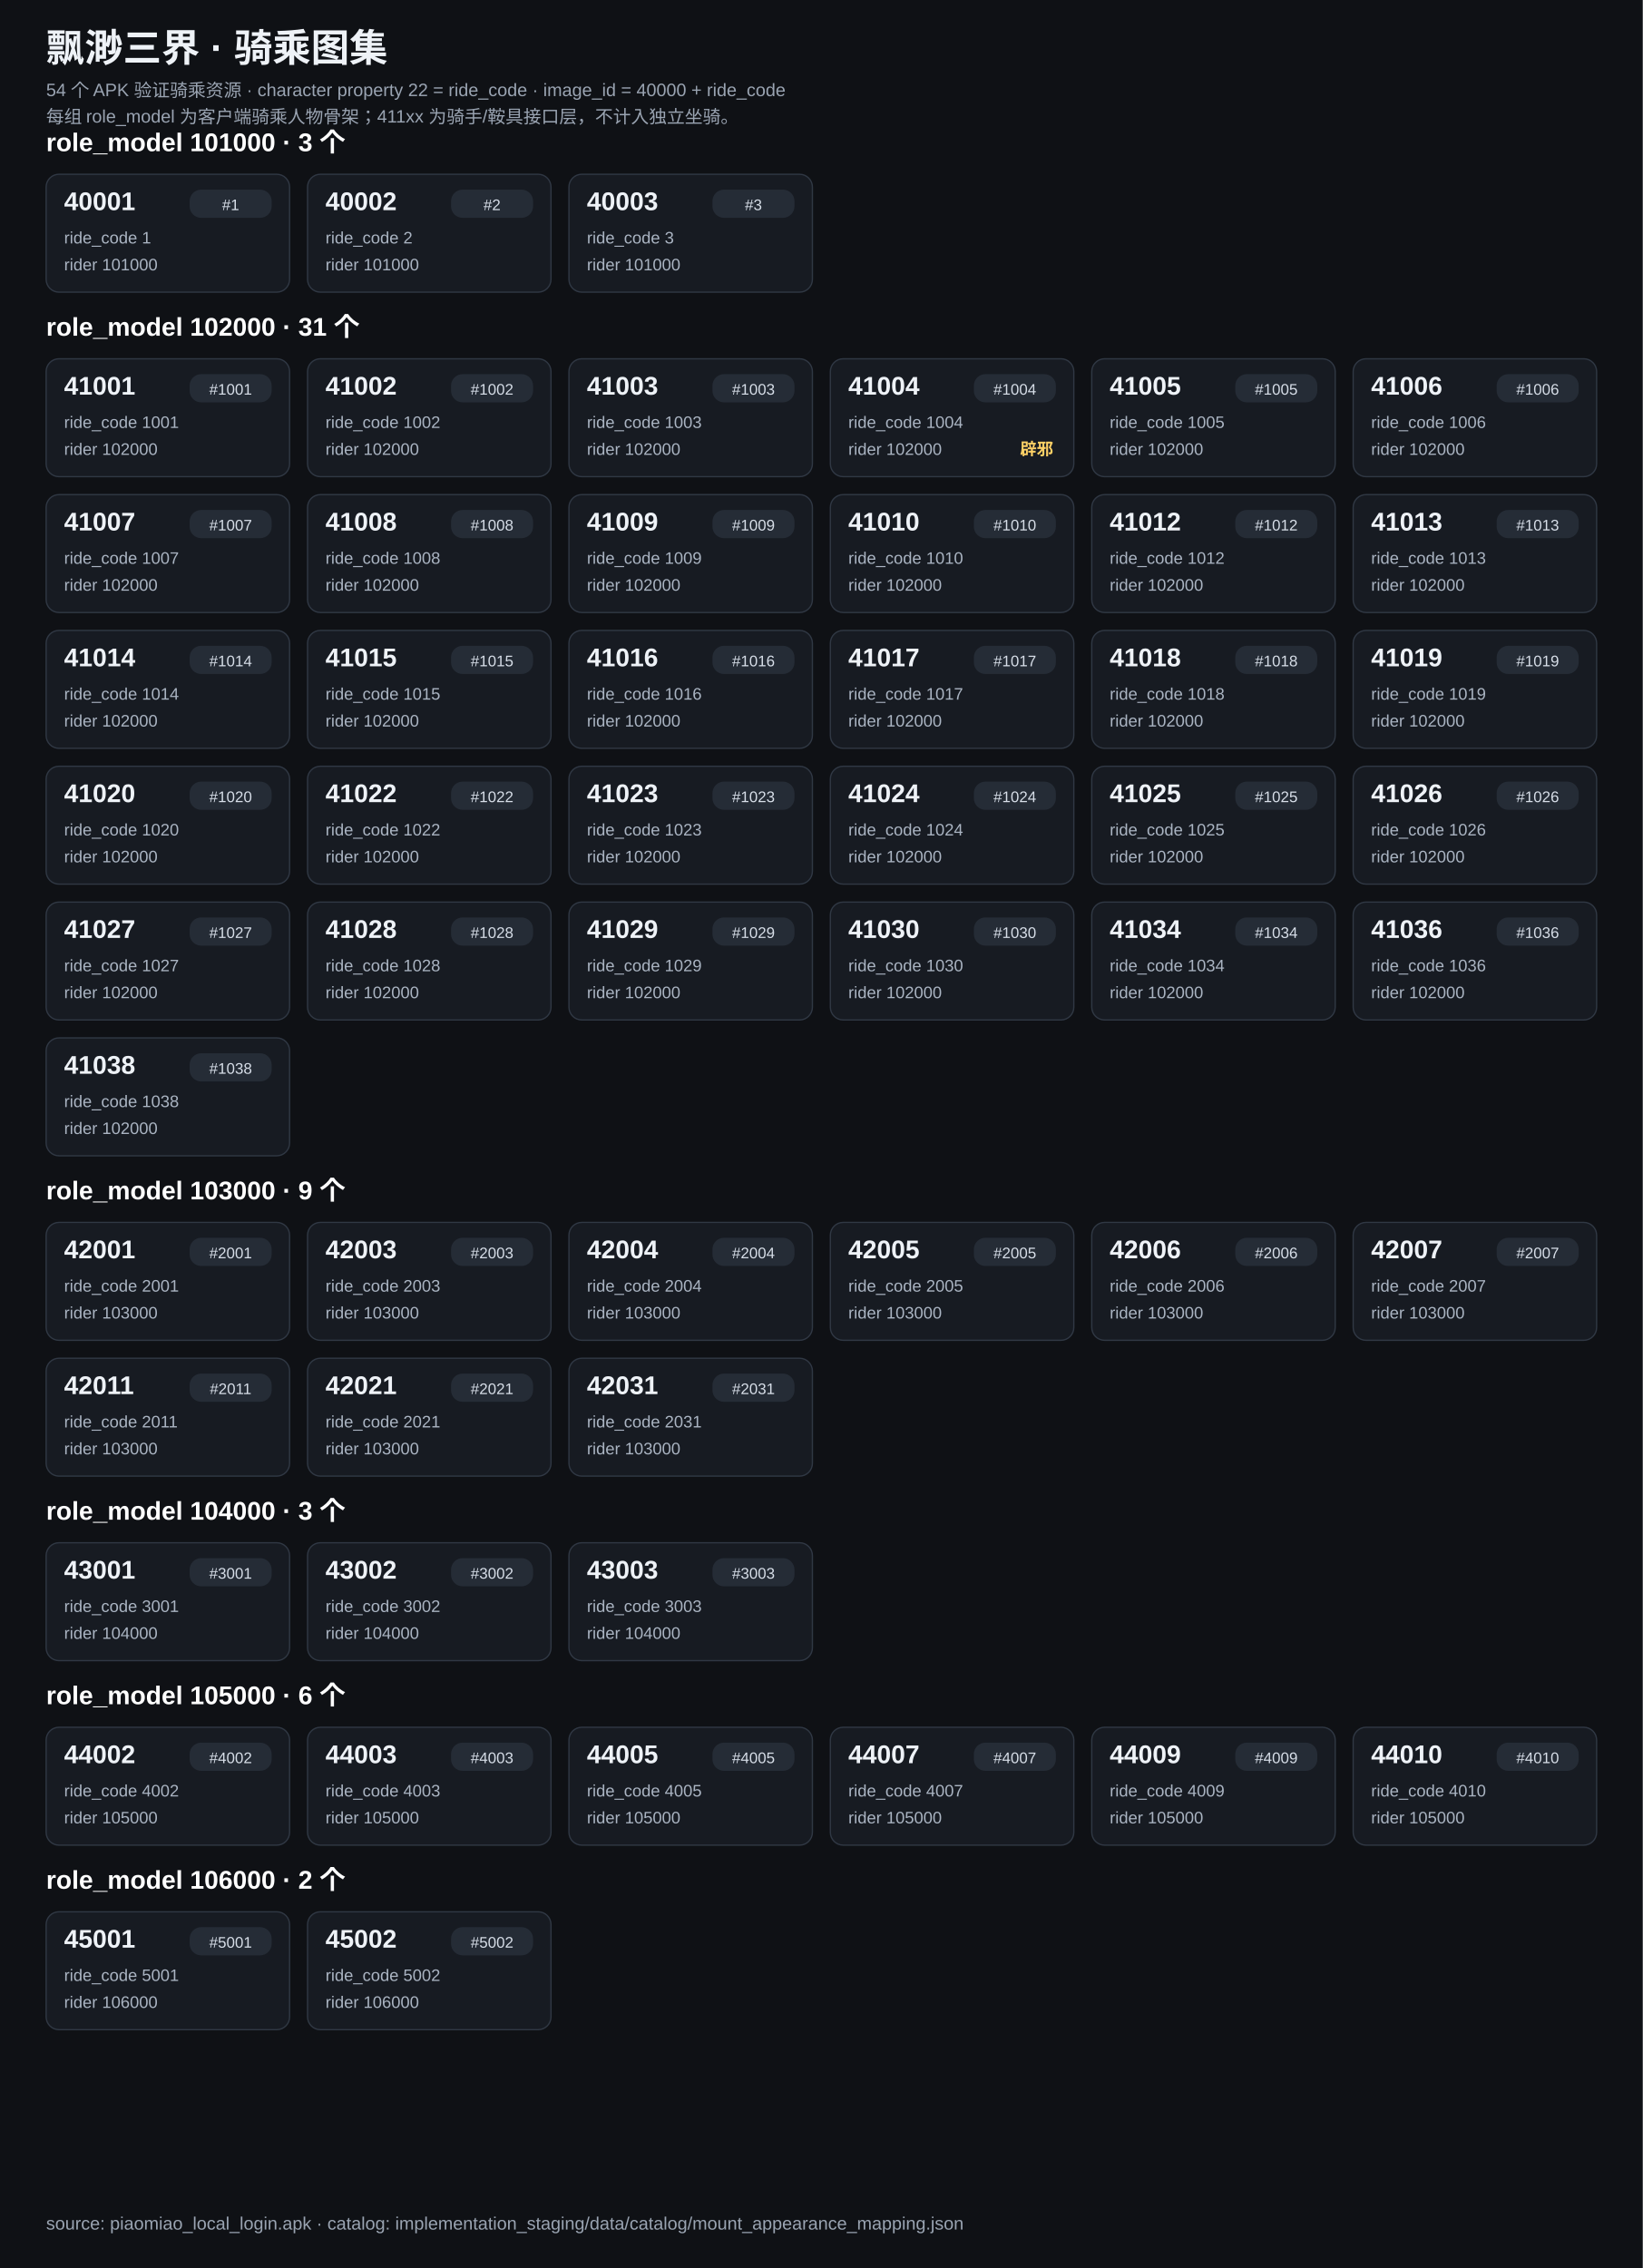
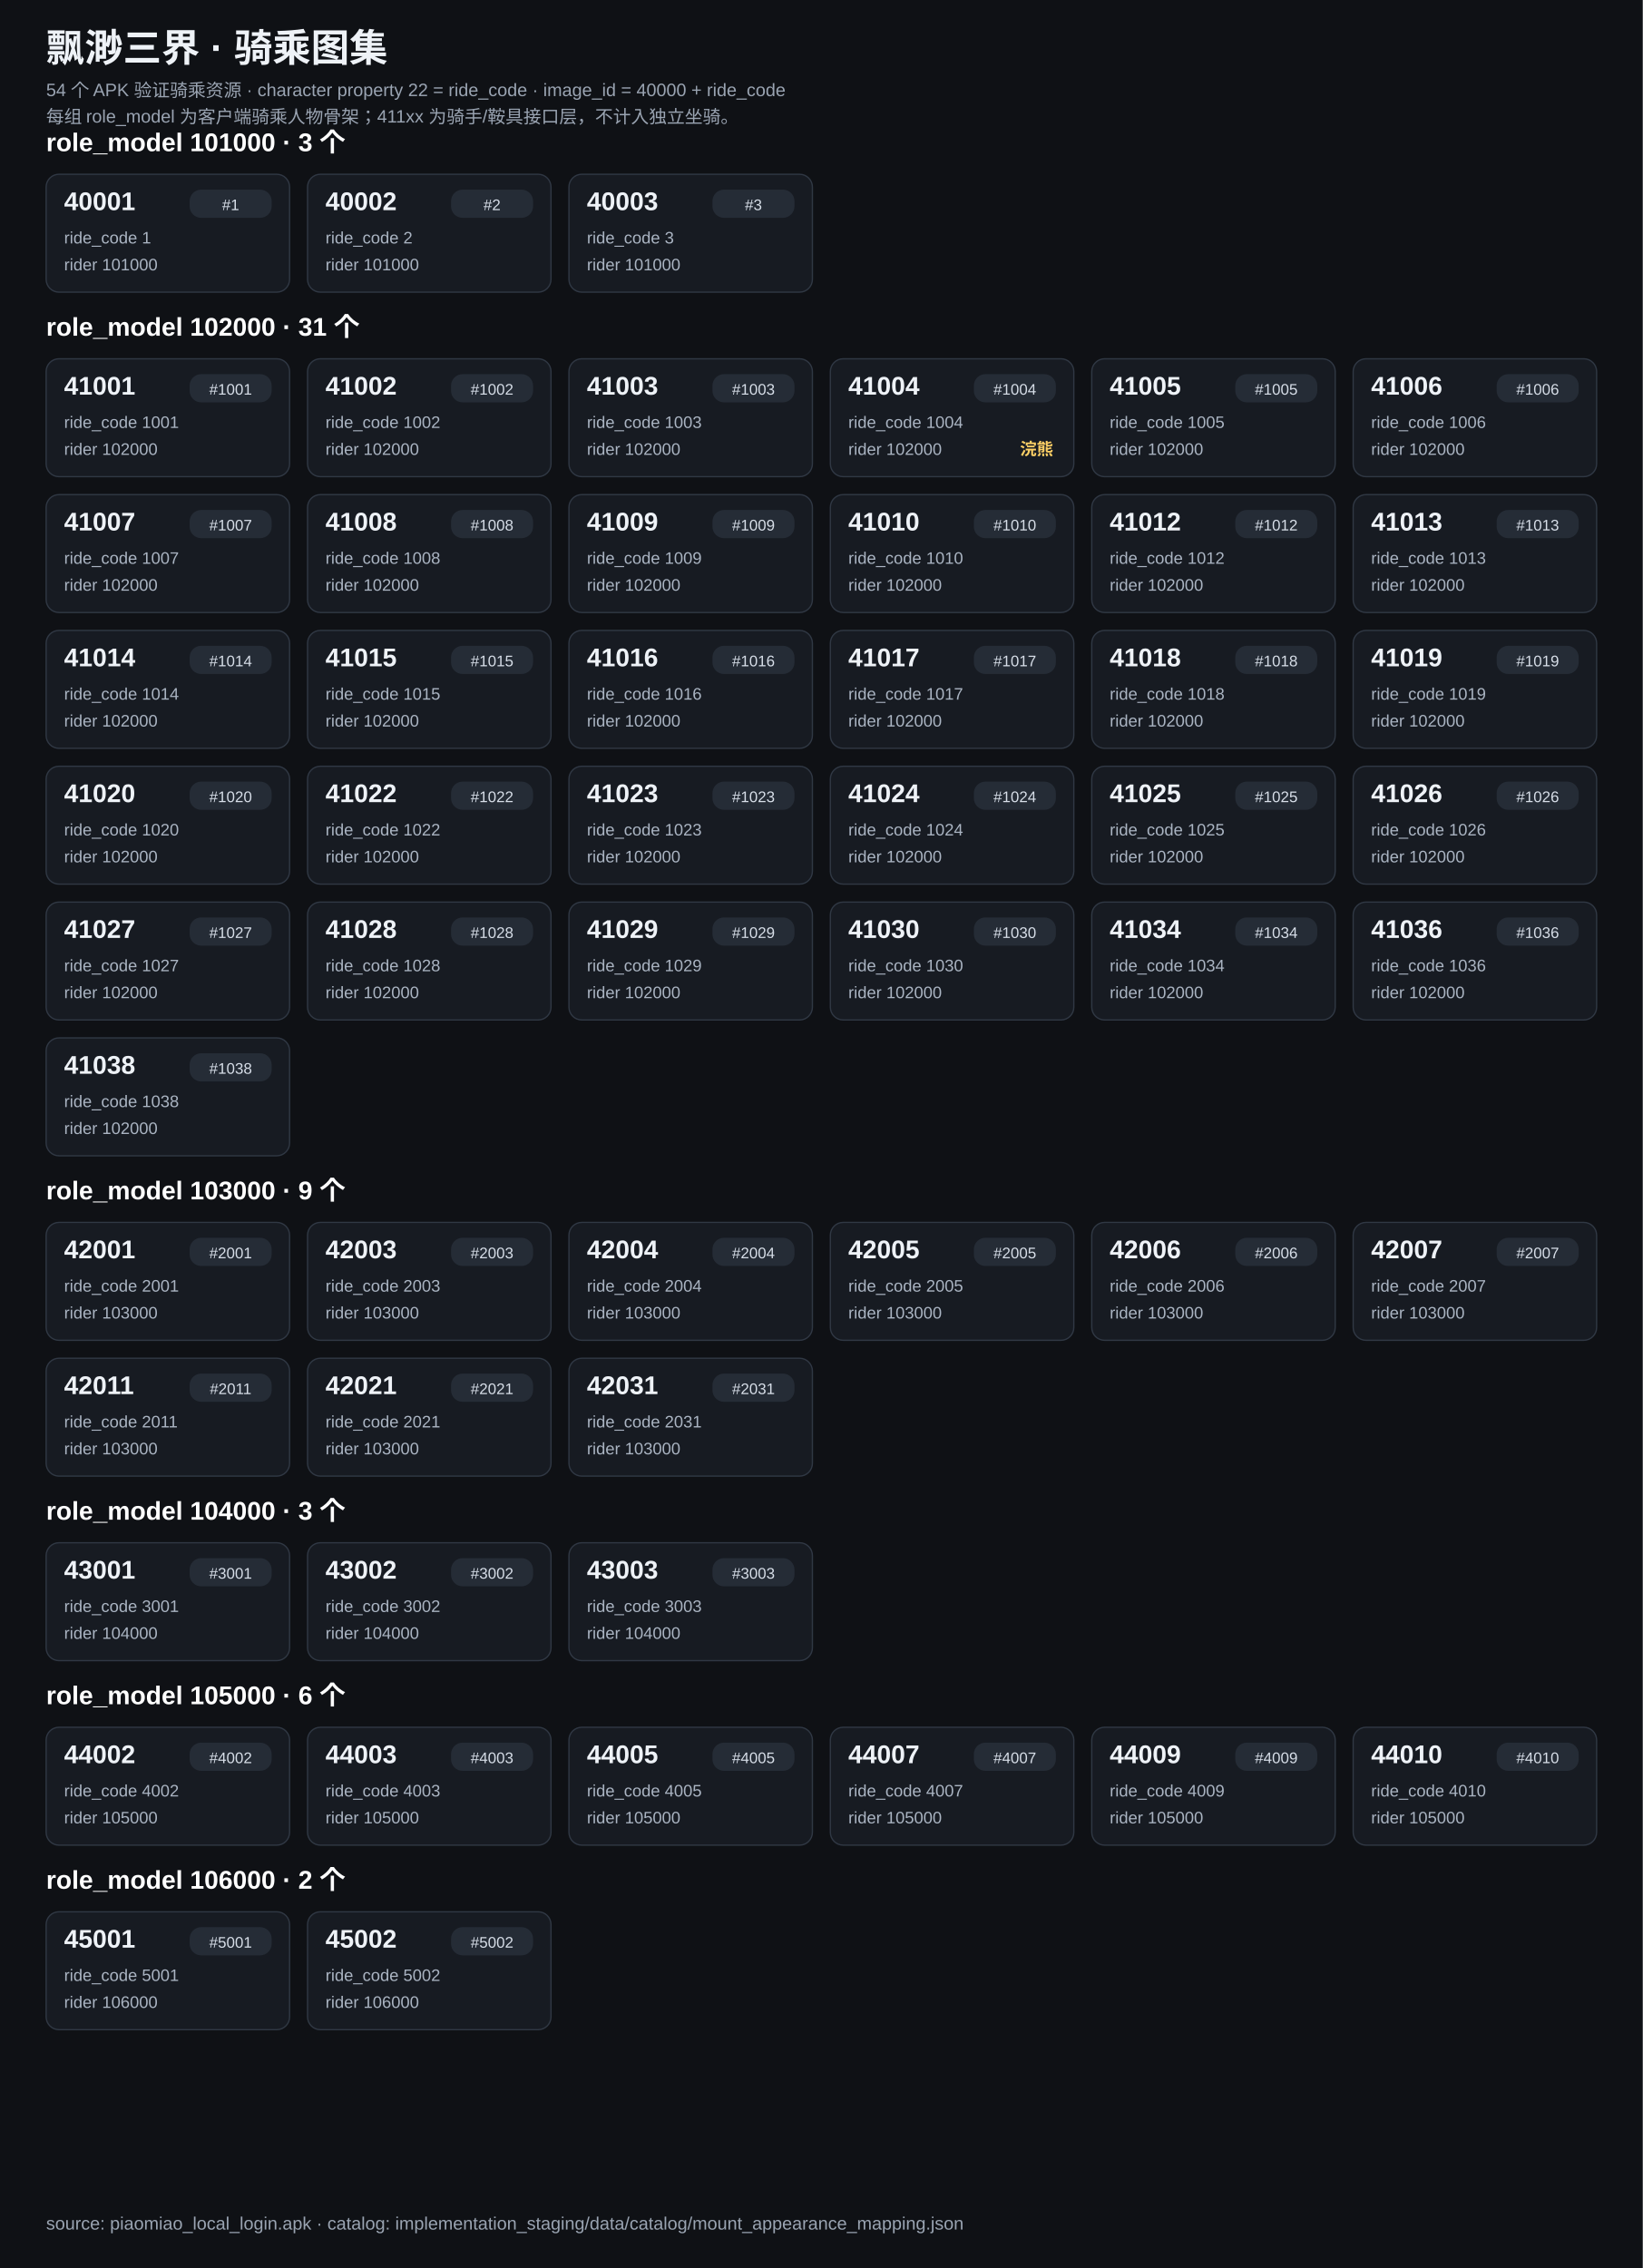
<svg xmlns="http://www.w3.org/2000/svg" width="1282" height="1770" viewBox="0 0 1282 1770">
  <rect width="100%" height="100%" fill="#0f1115" />
  <style>text{font-family:Arial,"Microsoft YaHei",sans-serif;fill:#eef2f7}.title{font-size:30px;font-weight:700}.sub{font-size:14px;fill:#9aa4b2}.family{font-size:20px;font-weight:700;fill:#ffffff}.card{fill:#171b22;stroke:#303844;stroke-width:1}.id{font-size:20px;font-weight:700}.meta{font-size:13px;fill:#aab4c2}.name{font-size:13px;fill:#ffd166;font-weight:700}.badge{fill:#252c36}.badgeText{font-size:12px;fill:#d7dee8}</style>
  <text x="36" y="48" class="title">飘渺三界 · 骑乘图集</text>
  <text x="36" y="75" class="sub">54 个 APK 验证骑乘资源 · character property 22 = ride_code · image_id = 40000 + ride_code</text>
  <text x="36" y="96" class="sub">每组 role_model 为客户端骑乘人物骨架；411xx 为骑手/鞍具接口层，不计入独立坐骑。</text>
  <text x="36" y="118" class="family">role_model 101000 · 3 个</text>
  <rect x="36" y="136" rx="10" ry="10" width="190" height="92" class="card" />
  <text x="50" y="164" class="id">40001</text>
  <rect x="148" y="148" rx="9" ry="9" width="64" height="22" class="badge" />
  <text x="180" y="164" text-anchor="middle" class="badgeText">#1</text>
  <text x="50" y="190" class="meta">ride_code 1</text>
  <text x="50" y="211" class="meta">rider 101000</text>
  <rect x="240" y="136" rx="10" ry="10" width="190" height="92" class="card" />
  <text x="254" y="164" class="id">40002</text>
  <rect x="352" y="148" rx="9" ry="9" width="64" height="22" class="badge" />
  <text x="384" y="164" text-anchor="middle" class="badgeText">#2</text>
  <text x="254" y="190" class="meta">ride_code 2</text>
  <text x="254" y="211" class="meta">rider 101000</text>
  <rect x="444" y="136" rx="10" ry="10" width="190" height="92" class="card" />
  <text x="458" y="164" class="id">40003</text>
  <rect x="556" y="148" rx="9" ry="9" width="64" height="22" class="badge" />
  <text x="588" y="164" text-anchor="middle" class="badgeText">#3</text>
  <text x="458" y="190" class="meta">ride_code 3</text>
  <text x="458" y="211" class="meta">rider 101000</text>
  <text x="36" y="262" class="family">role_model 102000 · 31 个</text>
  <rect x="36" y="280" rx="10" ry="10" width="190" height="92" class="card" />
  <text x="50" y="308" class="id">41001</text>
  <rect x="148" y="292" rx="9" ry="9" width="64" height="22" class="badge" />
  <text x="180" y="308" text-anchor="middle" class="badgeText">#1001</text>
  <text x="50" y="334" class="meta">ride_code 1001</text>
  <text x="50" y="355" class="meta">rider 102000</text>
  <rect x="240" y="280" rx="10" ry="10" width="190" height="92" class="card" />
  <text x="254" y="308" class="id">41002</text>
  <rect x="352" y="292" rx="9" ry="9" width="64" height="22" class="badge" />
  <text x="384" y="308" text-anchor="middle" class="badgeText">#1002</text>
  <text x="254" y="334" class="meta">ride_code 1002</text>
  <text x="254" y="355" class="meta">rider 102000</text>
  <rect x="444" y="280" rx="10" ry="10" width="190" height="92" class="card" />
  <text x="458" y="308" class="id">41003</text>
  <rect x="556" y="292" rx="9" ry="9" width="64" height="22" class="badge" />
  <text x="588" y="308" text-anchor="middle" class="badgeText">#1003</text>
  <text x="458" y="334" class="meta">ride_code 1003</text>
  <text x="458" y="355" class="meta">rider 102000</text>
  <rect x="648" y="280" rx="10" ry="10" width="190" height="92" class="card" />
  <text x="662" y="308" class="id">41004</text>
  <rect x="760" y="292" rx="9" ry="9" width="64" height="22" class="badge" />
  <text x="792" y="308" text-anchor="middle" class="badgeText">#1004</text>
  <text x="662" y="334" class="meta">ride_code 1004</text>
  <text x="662" y="355" class="meta">rider 102000</text>
-   <text x="822" y="355" text-anchor="end" class="name">辟邪</text>
+   <text x="822" y="355" text-anchor="end" class="name">浣熊</text>
  <rect x="852" y="280" rx="10" ry="10" width="190" height="92" class="card" />
  <text x="866" y="308" class="id">41005</text>
  <rect x="964" y="292" rx="9" ry="9" width="64" height="22" class="badge" />
  <text x="996" y="308" text-anchor="middle" class="badgeText">#1005</text>
  <text x="866" y="334" class="meta">ride_code 1005</text>
  <text x="866" y="355" class="meta">rider 102000</text>
  <rect x="1056" y="280" rx="10" ry="10" width="190" height="92" class="card" />
  <text x="1070" y="308" class="id">41006</text>
  <rect x="1168" y="292" rx="9" ry="9" width="64" height="22" class="badge" />
  <text x="1200" y="308" text-anchor="middle" class="badgeText">#1006</text>
  <text x="1070" y="334" class="meta">ride_code 1006</text>
  <text x="1070" y="355" class="meta">rider 102000</text>
  <rect x="36" y="386" rx="10" ry="10" width="190" height="92" class="card" />
  <text x="50" y="414" class="id">41007</text>
  <rect x="148" y="398" rx="9" ry="9" width="64" height="22" class="badge" />
  <text x="180" y="414" text-anchor="middle" class="badgeText">#1007</text>
  <text x="50" y="440" class="meta">ride_code 1007</text>
  <text x="50" y="461" class="meta">rider 102000</text>
  <rect x="240" y="386" rx="10" ry="10" width="190" height="92" class="card" />
  <text x="254" y="414" class="id">41008</text>
  <rect x="352" y="398" rx="9" ry="9" width="64" height="22" class="badge" />
  <text x="384" y="414" text-anchor="middle" class="badgeText">#1008</text>
  <text x="254" y="440" class="meta">ride_code 1008</text>
  <text x="254" y="461" class="meta">rider 102000</text>
  <rect x="444" y="386" rx="10" ry="10" width="190" height="92" class="card" />
  <text x="458" y="414" class="id">41009</text>
  <rect x="556" y="398" rx="9" ry="9" width="64" height="22" class="badge" />
  <text x="588" y="414" text-anchor="middle" class="badgeText">#1009</text>
  <text x="458" y="440" class="meta">ride_code 1009</text>
  <text x="458" y="461" class="meta">rider 102000</text>
  <rect x="648" y="386" rx="10" ry="10" width="190" height="92" class="card" />
  <text x="662" y="414" class="id">41010</text>
  <rect x="760" y="398" rx="9" ry="9" width="64" height="22" class="badge" />
  <text x="792" y="414" text-anchor="middle" class="badgeText">#1010</text>
  <text x="662" y="440" class="meta">ride_code 1010</text>
  <text x="662" y="461" class="meta">rider 102000</text>
  <rect x="852" y="386" rx="10" ry="10" width="190" height="92" class="card" />
  <text x="866" y="414" class="id">41012</text>
  <rect x="964" y="398" rx="9" ry="9" width="64" height="22" class="badge" />
  <text x="996" y="414" text-anchor="middle" class="badgeText">#1012</text>
  <text x="866" y="440" class="meta">ride_code 1012</text>
  <text x="866" y="461" class="meta">rider 102000</text>
  <rect x="1056" y="386" rx="10" ry="10" width="190" height="92" class="card" />
  <text x="1070" y="414" class="id">41013</text>
  <rect x="1168" y="398" rx="9" ry="9" width="64" height="22" class="badge" />
  <text x="1200" y="414" text-anchor="middle" class="badgeText">#1013</text>
  <text x="1070" y="440" class="meta">ride_code 1013</text>
  <text x="1070" y="461" class="meta">rider 102000</text>
  <rect x="36" y="492" rx="10" ry="10" width="190" height="92" class="card" />
  <text x="50" y="520" class="id">41014</text>
  <rect x="148" y="504" rx="9" ry="9" width="64" height="22" class="badge" />
  <text x="180" y="520" text-anchor="middle" class="badgeText">#1014</text>
  <text x="50" y="546" class="meta">ride_code 1014</text>
  <text x="50" y="567" class="meta">rider 102000</text>
  <rect x="240" y="492" rx="10" ry="10" width="190" height="92" class="card" />
  <text x="254" y="520" class="id">41015</text>
  <rect x="352" y="504" rx="9" ry="9" width="64" height="22" class="badge" />
  <text x="384" y="520" text-anchor="middle" class="badgeText">#1015</text>
  <text x="254" y="546" class="meta">ride_code 1015</text>
  <text x="254" y="567" class="meta">rider 102000</text>
  <rect x="444" y="492" rx="10" ry="10" width="190" height="92" class="card" />
  <text x="458" y="520" class="id">41016</text>
  <rect x="556" y="504" rx="9" ry="9" width="64" height="22" class="badge" />
  <text x="588" y="520" text-anchor="middle" class="badgeText">#1016</text>
  <text x="458" y="546" class="meta">ride_code 1016</text>
  <text x="458" y="567" class="meta">rider 102000</text>
  <rect x="648" y="492" rx="10" ry="10" width="190" height="92" class="card" />
  <text x="662" y="520" class="id">41017</text>
  <rect x="760" y="504" rx="9" ry="9" width="64" height="22" class="badge" />
  <text x="792" y="520" text-anchor="middle" class="badgeText">#1017</text>
  <text x="662" y="546" class="meta">ride_code 1017</text>
  <text x="662" y="567" class="meta">rider 102000</text>
  <rect x="852" y="492" rx="10" ry="10" width="190" height="92" class="card" />
  <text x="866" y="520" class="id">41018</text>
  <rect x="964" y="504" rx="9" ry="9" width="64" height="22" class="badge" />
  <text x="996" y="520" text-anchor="middle" class="badgeText">#1018</text>
  <text x="866" y="546" class="meta">ride_code 1018</text>
  <text x="866" y="567" class="meta">rider 102000</text>
  <rect x="1056" y="492" rx="10" ry="10" width="190" height="92" class="card" />
  <text x="1070" y="520" class="id">41019</text>
  <rect x="1168" y="504" rx="9" ry="9" width="64" height="22" class="badge" />
  <text x="1200" y="520" text-anchor="middle" class="badgeText">#1019</text>
  <text x="1070" y="546" class="meta">ride_code 1019</text>
  <text x="1070" y="567" class="meta">rider 102000</text>
  <rect x="36" y="598" rx="10" ry="10" width="190" height="92" class="card" />
  <text x="50" y="626" class="id">41020</text>
  <rect x="148" y="610" rx="9" ry="9" width="64" height="22" class="badge" />
  <text x="180" y="626" text-anchor="middle" class="badgeText">#1020</text>
  <text x="50" y="652" class="meta">ride_code 1020</text>
  <text x="50" y="673" class="meta">rider 102000</text>
  <rect x="240" y="598" rx="10" ry="10" width="190" height="92" class="card" />
  <text x="254" y="626" class="id">41022</text>
  <rect x="352" y="610" rx="9" ry="9" width="64" height="22" class="badge" />
  <text x="384" y="626" text-anchor="middle" class="badgeText">#1022</text>
  <text x="254" y="652" class="meta">ride_code 1022</text>
  <text x="254" y="673" class="meta">rider 102000</text>
  <rect x="444" y="598" rx="10" ry="10" width="190" height="92" class="card" />
  <text x="458" y="626" class="id">41023</text>
  <rect x="556" y="610" rx="9" ry="9" width="64" height="22" class="badge" />
  <text x="588" y="626" text-anchor="middle" class="badgeText">#1023</text>
  <text x="458" y="652" class="meta">ride_code 1023</text>
  <text x="458" y="673" class="meta">rider 102000</text>
  <rect x="648" y="598" rx="10" ry="10" width="190" height="92" class="card" />
  <text x="662" y="626" class="id">41024</text>
  <rect x="760" y="610" rx="9" ry="9" width="64" height="22" class="badge" />
  <text x="792" y="626" text-anchor="middle" class="badgeText">#1024</text>
  <text x="662" y="652" class="meta">ride_code 1024</text>
  <text x="662" y="673" class="meta">rider 102000</text>
  <rect x="852" y="598" rx="10" ry="10" width="190" height="92" class="card" />
  <text x="866" y="626" class="id">41025</text>
  <rect x="964" y="610" rx="9" ry="9" width="64" height="22" class="badge" />
  <text x="996" y="626" text-anchor="middle" class="badgeText">#1025</text>
  <text x="866" y="652" class="meta">ride_code 1025</text>
  <text x="866" y="673" class="meta">rider 102000</text>
  <rect x="1056" y="598" rx="10" ry="10" width="190" height="92" class="card" />
  <text x="1070" y="626" class="id">41026</text>
  <rect x="1168" y="610" rx="9" ry="9" width="64" height="22" class="badge" />
  <text x="1200" y="626" text-anchor="middle" class="badgeText">#1026</text>
  <text x="1070" y="652" class="meta">ride_code 1026</text>
  <text x="1070" y="673" class="meta">rider 102000</text>
  <rect x="36" y="704" rx="10" ry="10" width="190" height="92" class="card" />
  <text x="50" y="732" class="id">41027</text>
  <rect x="148" y="716" rx="9" ry="9" width="64" height="22" class="badge" />
  <text x="180" y="732" text-anchor="middle" class="badgeText">#1027</text>
  <text x="50" y="758" class="meta">ride_code 1027</text>
  <text x="50" y="779" class="meta">rider 102000</text>
  <rect x="240" y="704" rx="10" ry="10" width="190" height="92" class="card" />
  <text x="254" y="732" class="id">41028</text>
  <rect x="352" y="716" rx="9" ry="9" width="64" height="22" class="badge" />
  <text x="384" y="732" text-anchor="middle" class="badgeText">#1028</text>
  <text x="254" y="758" class="meta">ride_code 1028</text>
  <text x="254" y="779" class="meta">rider 102000</text>
  <rect x="444" y="704" rx="10" ry="10" width="190" height="92" class="card" />
  <text x="458" y="732" class="id">41029</text>
  <rect x="556" y="716" rx="9" ry="9" width="64" height="22" class="badge" />
  <text x="588" y="732" text-anchor="middle" class="badgeText">#1029</text>
  <text x="458" y="758" class="meta">ride_code 1029</text>
  <text x="458" y="779" class="meta">rider 102000</text>
  <rect x="648" y="704" rx="10" ry="10" width="190" height="92" class="card" />
  <text x="662" y="732" class="id">41030</text>
  <rect x="760" y="716" rx="9" ry="9" width="64" height="22" class="badge" />
  <text x="792" y="732" text-anchor="middle" class="badgeText">#1030</text>
  <text x="662" y="758" class="meta">ride_code 1030</text>
  <text x="662" y="779" class="meta">rider 102000</text>
  <rect x="852" y="704" rx="10" ry="10" width="190" height="92" class="card" />
  <text x="866" y="732" class="id">41034</text>
  <rect x="964" y="716" rx="9" ry="9" width="64" height="22" class="badge" />
  <text x="996" y="732" text-anchor="middle" class="badgeText">#1034</text>
  <text x="866" y="758" class="meta">ride_code 1034</text>
  <text x="866" y="779" class="meta">rider 102000</text>
  <rect x="1056" y="704" rx="10" ry="10" width="190" height="92" class="card" />
  <text x="1070" y="732" class="id">41036</text>
  <rect x="1168" y="716" rx="9" ry="9" width="64" height="22" class="badge" />
  <text x="1200" y="732" text-anchor="middle" class="badgeText">#1036</text>
  <text x="1070" y="758" class="meta">ride_code 1036</text>
  <text x="1070" y="779" class="meta">rider 102000</text>
  <rect x="36" y="810" rx="10" ry="10" width="190" height="92" class="card" />
  <text x="50" y="838" class="id">41038</text>
  <rect x="148" y="822" rx="9" ry="9" width="64" height="22" class="badge" />
  <text x="180" y="838" text-anchor="middle" class="badgeText">#1038</text>
  <text x="50" y="864" class="meta">ride_code 1038</text>
  <text x="50" y="885" class="meta">rider 102000</text>
  <text x="36" y="936" class="family">role_model 103000 · 9 个</text>
  <rect x="36" y="954" rx="10" ry="10" width="190" height="92" class="card" />
  <text x="50" y="982" class="id">42001</text>
  <rect x="148" y="966" rx="9" ry="9" width="64" height="22" class="badge" />
  <text x="180" y="982" text-anchor="middle" class="badgeText">#2001</text>
  <text x="50" y="1008" class="meta">ride_code 2001</text>
  <text x="50" y="1029" class="meta">rider 103000</text>
  <rect x="240" y="954" rx="10" ry="10" width="190" height="92" class="card" />
  <text x="254" y="982" class="id">42003</text>
  <rect x="352" y="966" rx="9" ry="9" width="64" height="22" class="badge" />
  <text x="384" y="982" text-anchor="middle" class="badgeText">#2003</text>
  <text x="254" y="1008" class="meta">ride_code 2003</text>
  <text x="254" y="1029" class="meta">rider 103000</text>
  <rect x="444" y="954" rx="10" ry="10" width="190" height="92" class="card" />
  <text x="458" y="982" class="id">42004</text>
  <rect x="556" y="966" rx="9" ry="9" width="64" height="22" class="badge" />
  <text x="588" y="982" text-anchor="middle" class="badgeText">#2004</text>
  <text x="458" y="1008" class="meta">ride_code 2004</text>
  <text x="458" y="1029" class="meta">rider 103000</text>
  <rect x="648" y="954" rx="10" ry="10" width="190" height="92" class="card" />
  <text x="662" y="982" class="id">42005</text>
  <rect x="760" y="966" rx="9" ry="9" width="64" height="22" class="badge" />
  <text x="792" y="982" text-anchor="middle" class="badgeText">#2005</text>
  <text x="662" y="1008" class="meta">ride_code 2005</text>
  <text x="662" y="1029" class="meta">rider 103000</text>
  <rect x="852" y="954" rx="10" ry="10" width="190" height="92" class="card" />
  <text x="866" y="982" class="id">42006</text>
  <rect x="964" y="966" rx="9" ry="9" width="64" height="22" class="badge" />
  <text x="996" y="982" text-anchor="middle" class="badgeText">#2006</text>
  <text x="866" y="1008" class="meta">ride_code 2006</text>
  <text x="866" y="1029" class="meta">rider 103000</text>
  <rect x="1056" y="954" rx="10" ry="10" width="190" height="92" class="card" />
  <text x="1070" y="982" class="id">42007</text>
  <rect x="1168" y="966" rx="9" ry="9" width="64" height="22" class="badge" />
  <text x="1200" y="982" text-anchor="middle" class="badgeText">#2007</text>
  <text x="1070" y="1008" class="meta">ride_code 2007</text>
  <text x="1070" y="1029" class="meta">rider 103000</text>
  <rect x="36" y="1060" rx="10" ry="10" width="190" height="92" class="card" />
  <text x="50" y="1088" class="id">42011</text>
  <rect x="148" y="1072" rx="9" ry="9" width="64" height="22" class="badge" />
  <text x="180" y="1088" text-anchor="middle" class="badgeText">#2011</text>
  <text x="50" y="1114" class="meta">ride_code 2011</text>
  <text x="50" y="1135" class="meta">rider 103000</text>
  <rect x="240" y="1060" rx="10" ry="10" width="190" height="92" class="card" />
  <text x="254" y="1088" class="id">42021</text>
  <rect x="352" y="1072" rx="9" ry="9" width="64" height="22" class="badge" />
  <text x="384" y="1088" text-anchor="middle" class="badgeText">#2021</text>
  <text x="254" y="1114" class="meta">ride_code 2021</text>
  <text x="254" y="1135" class="meta">rider 103000</text>
  <rect x="444" y="1060" rx="10" ry="10" width="190" height="92" class="card" />
  <text x="458" y="1088" class="id">42031</text>
  <rect x="556" y="1072" rx="9" ry="9" width="64" height="22" class="badge" />
  <text x="588" y="1088" text-anchor="middle" class="badgeText">#2031</text>
  <text x="458" y="1114" class="meta">ride_code 2031</text>
  <text x="458" y="1135" class="meta">rider 103000</text>
  <text x="36" y="1186" class="family">role_model 104000 · 3 个</text>
  <rect x="36" y="1204" rx="10" ry="10" width="190" height="92" class="card" />
  <text x="50" y="1232" class="id">43001</text>
  <rect x="148" y="1216" rx="9" ry="9" width="64" height="22" class="badge" />
  <text x="180" y="1232" text-anchor="middle" class="badgeText">#3001</text>
  <text x="50" y="1258" class="meta">ride_code 3001</text>
  <text x="50" y="1279" class="meta">rider 104000</text>
  <rect x="240" y="1204" rx="10" ry="10" width="190" height="92" class="card" />
  <text x="254" y="1232" class="id">43002</text>
  <rect x="352" y="1216" rx="9" ry="9" width="64" height="22" class="badge" />
  <text x="384" y="1232" text-anchor="middle" class="badgeText">#3002</text>
  <text x="254" y="1258" class="meta">ride_code 3002</text>
  <text x="254" y="1279" class="meta">rider 104000</text>
  <rect x="444" y="1204" rx="10" ry="10" width="190" height="92" class="card" />
  <text x="458" y="1232" class="id">43003</text>
  <rect x="556" y="1216" rx="9" ry="9" width="64" height="22" class="badge" />
  <text x="588" y="1232" text-anchor="middle" class="badgeText">#3003</text>
  <text x="458" y="1258" class="meta">ride_code 3003</text>
  <text x="458" y="1279" class="meta">rider 104000</text>
  <text x="36" y="1330" class="family">role_model 105000 · 6 个</text>
  <rect x="36" y="1348" rx="10" ry="10" width="190" height="92" class="card" />
  <text x="50" y="1376" class="id">44002</text>
  <rect x="148" y="1360" rx="9" ry="9" width="64" height="22" class="badge" />
  <text x="180" y="1376" text-anchor="middle" class="badgeText">#4002</text>
  <text x="50" y="1402" class="meta">ride_code 4002</text>
  <text x="50" y="1423" class="meta">rider 105000</text>
  <rect x="240" y="1348" rx="10" ry="10" width="190" height="92" class="card" />
  <text x="254" y="1376" class="id">44003</text>
  <rect x="352" y="1360" rx="9" ry="9" width="64" height="22" class="badge" />
  <text x="384" y="1376" text-anchor="middle" class="badgeText">#4003</text>
  <text x="254" y="1402" class="meta">ride_code 4003</text>
  <text x="254" y="1423" class="meta">rider 105000</text>
  <rect x="444" y="1348" rx="10" ry="10" width="190" height="92" class="card" />
  <text x="458" y="1376" class="id">44005</text>
  <rect x="556" y="1360" rx="9" ry="9" width="64" height="22" class="badge" />
  <text x="588" y="1376" text-anchor="middle" class="badgeText">#4005</text>
  <text x="458" y="1402" class="meta">ride_code 4005</text>
  <text x="458" y="1423" class="meta">rider 105000</text>
  <rect x="648" y="1348" rx="10" ry="10" width="190" height="92" class="card" />
  <text x="662" y="1376" class="id">44007</text>
  <rect x="760" y="1360" rx="9" ry="9" width="64" height="22" class="badge" />
  <text x="792" y="1376" text-anchor="middle" class="badgeText">#4007</text>
  <text x="662" y="1402" class="meta">ride_code 4007</text>
  <text x="662" y="1423" class="meta">rider 105000</text>
  <rect x="852" y="1348" rx="10" ry="10" width="190" height="92" class="card" />
  <text x="866" y="1376" class="id">44009</text>
  <rect x="964" y="1360" rx="9" ry="9" width="64" height="22" class="badge" />
  <text x="996" y="1376" text-anchor="middle" class="badgeText">#4009</text>
  <text x="866" y="1402" class="meta">ride_code 4009</text>
  <text x="866" y="1423" class="meta">rider 105000</text>
  <rect x="1056" y="1348" rx="10" ry="10" width="190" height="92" class="card" />
  <text x="1070" y="1376" class="id">44010</text>
  <rect x="1168" y="1360" rx="9" ry="9" width="64" height="22" class="badge" />
  <text x="1200" y="1376" text-anchor="middle" class="badgeText">#4010</text>
  <text x="1070" y="1402" class="meta">ride_code 4010</text>
  <text x="1070" y="1423" class="meta">rider 105000</text>
  <text x="36" y="1474" class="family">role_model 106000 · 2 个</text>
  <rect x="36" y="1492" rx="10" ry="10" width="190" height="92" class="card" />
  <text x="50" y="1520" class="id">45001</text>
  <rect x="148" y="1504" rx="9" ry="9" width="64" height="22" class="badge" />
  <text x="180" y="1520" text-anchor="middle" class="badgeText">#5001</text>
  <text x="50" y="1546" class="meta">ride_code 5001</text>
  <text x="50" y="1567" class="meta">rider 106000</text>
  <rect x="240" y="1492" rx="10" ry="10" width="190" height="92" class="card" />
  <text x="254" y="1520" class="id">45002</text>
  <rect x="352" y="1504" rx="9" ry="9" width="64" height="22" class="badge" />
  <text x="384" y="1520" text-anchor="middle" class="badgeText">#5002</text>
  <text x="254" y="1546" class="meta">ride_code 5002</text>
  <text x="254" y="1567" class="meta">rider 106000</text>
  <text x="36" y="1740" class="sub">source: piaomiao_local_login.apk · catalog: implementation_staging/data/catalog/mount_appearance_mapping.json</text>
</svg>
